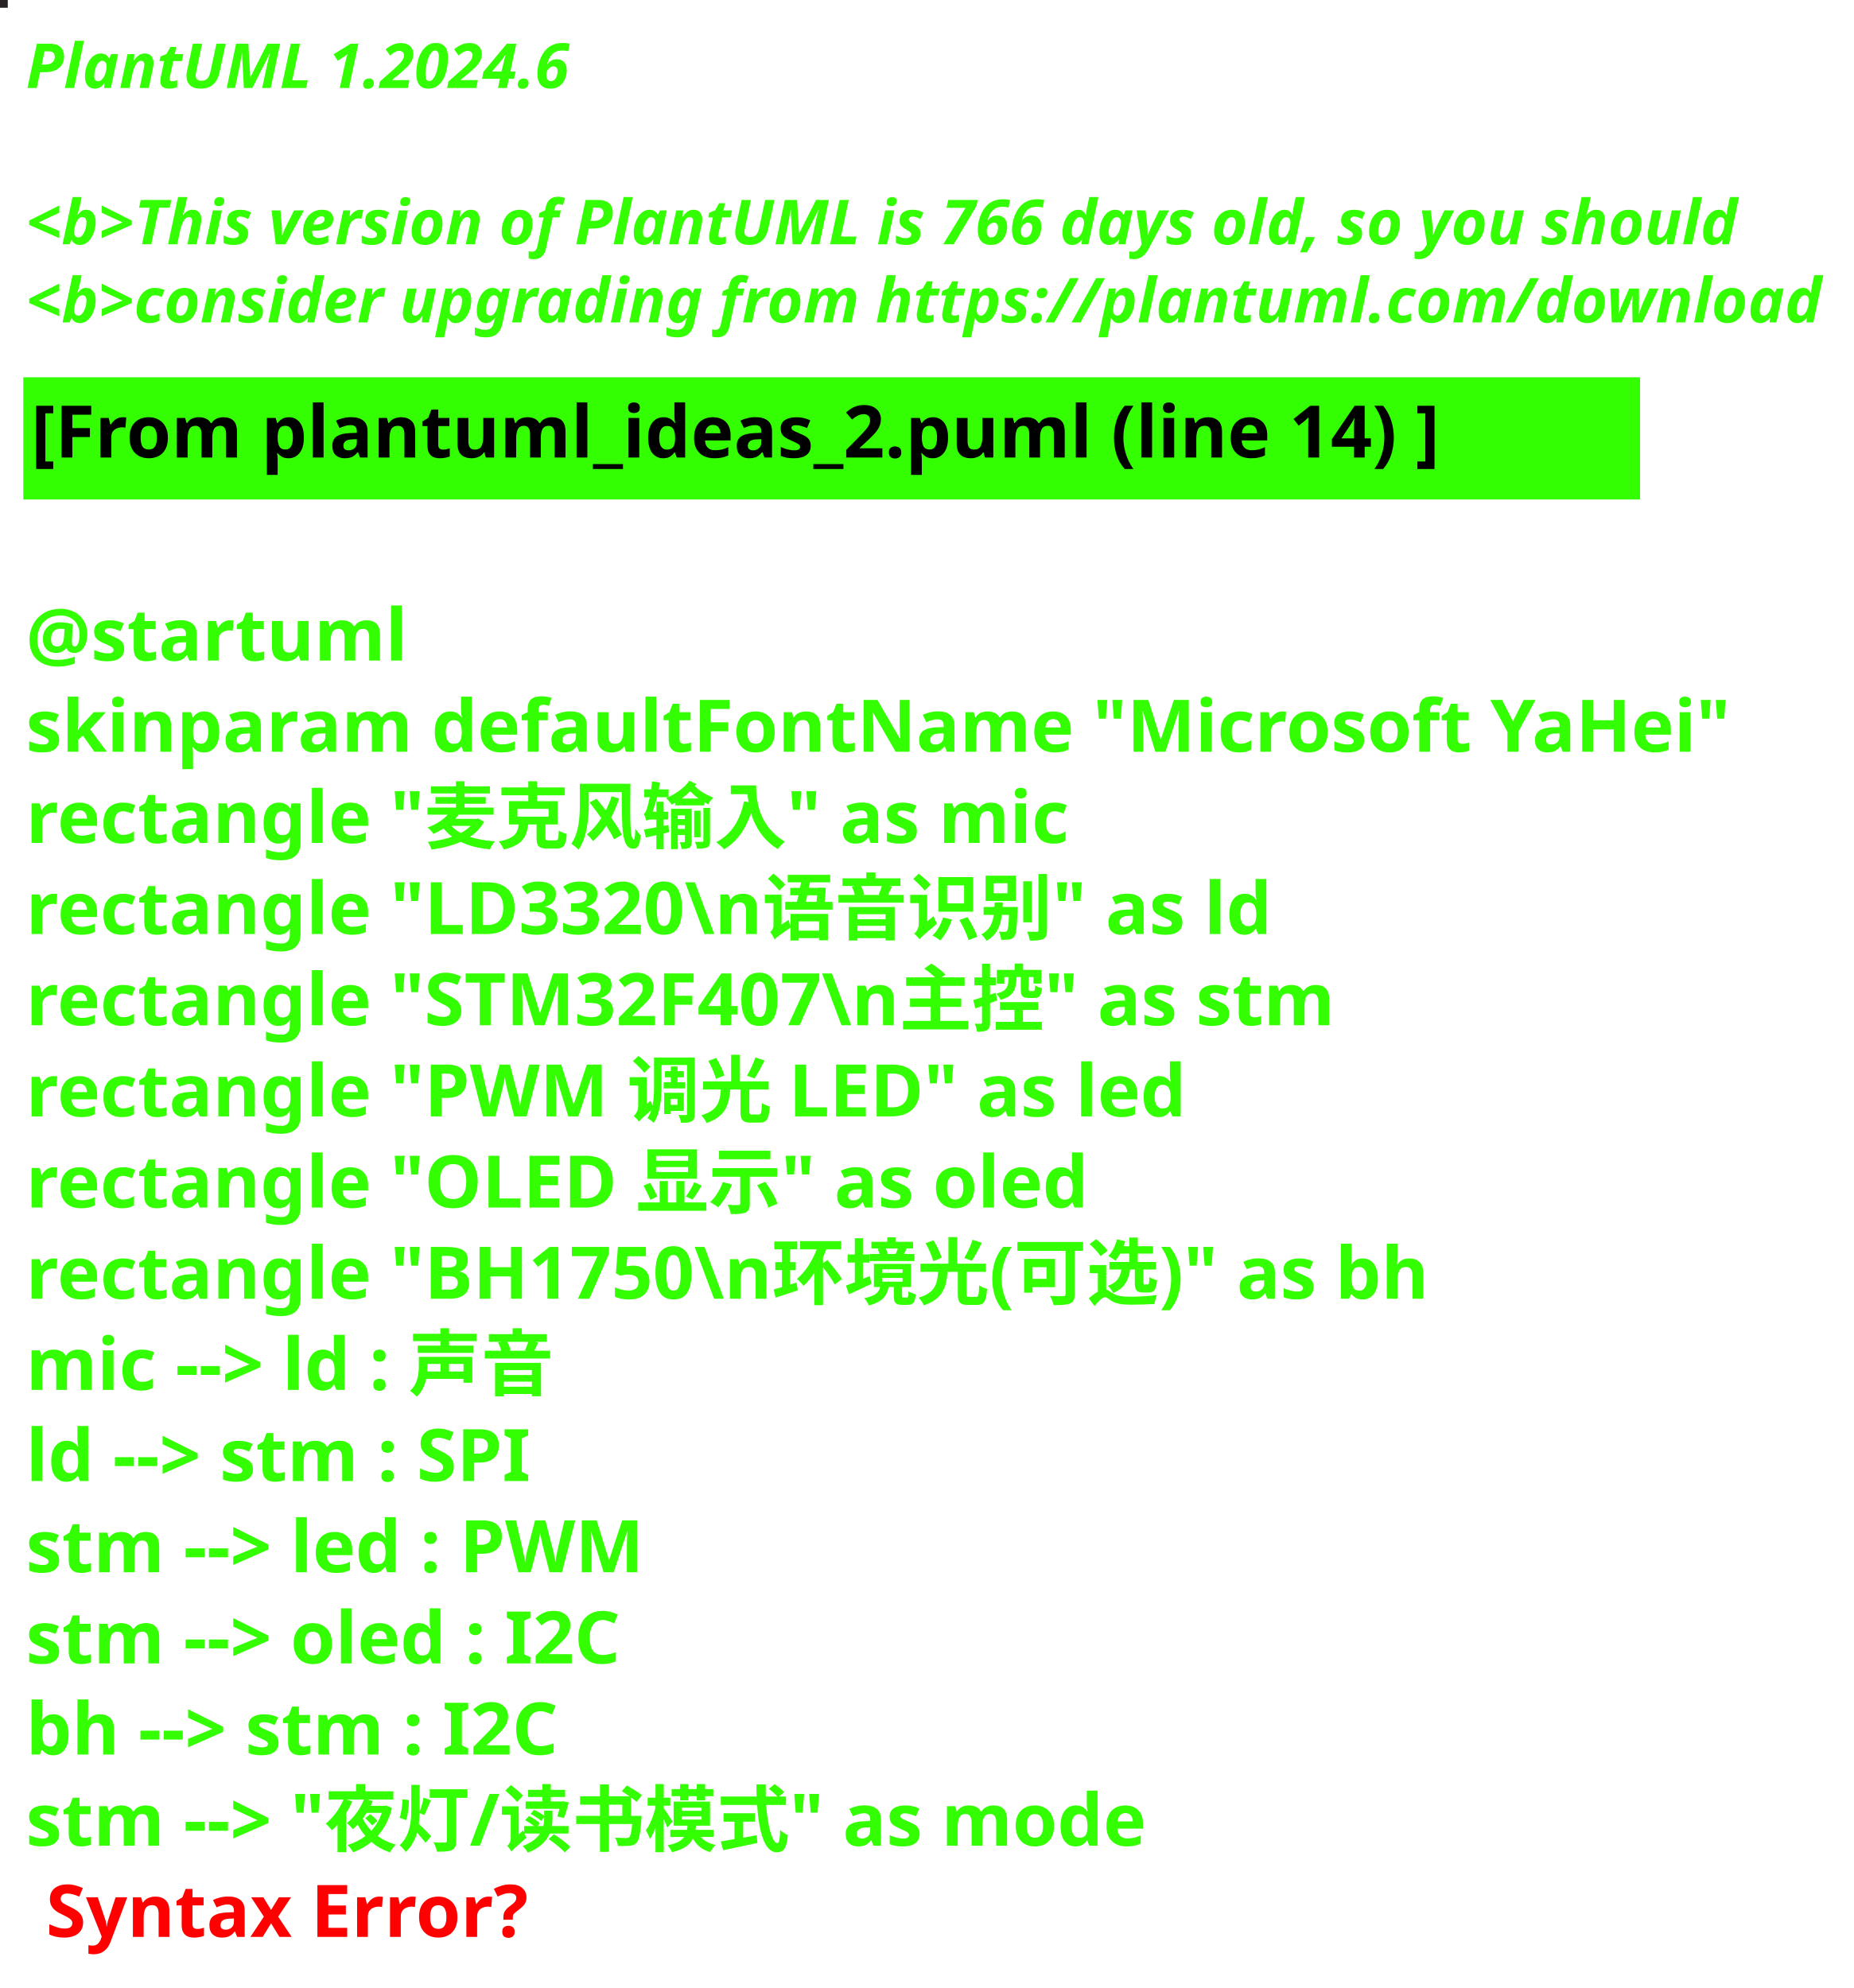
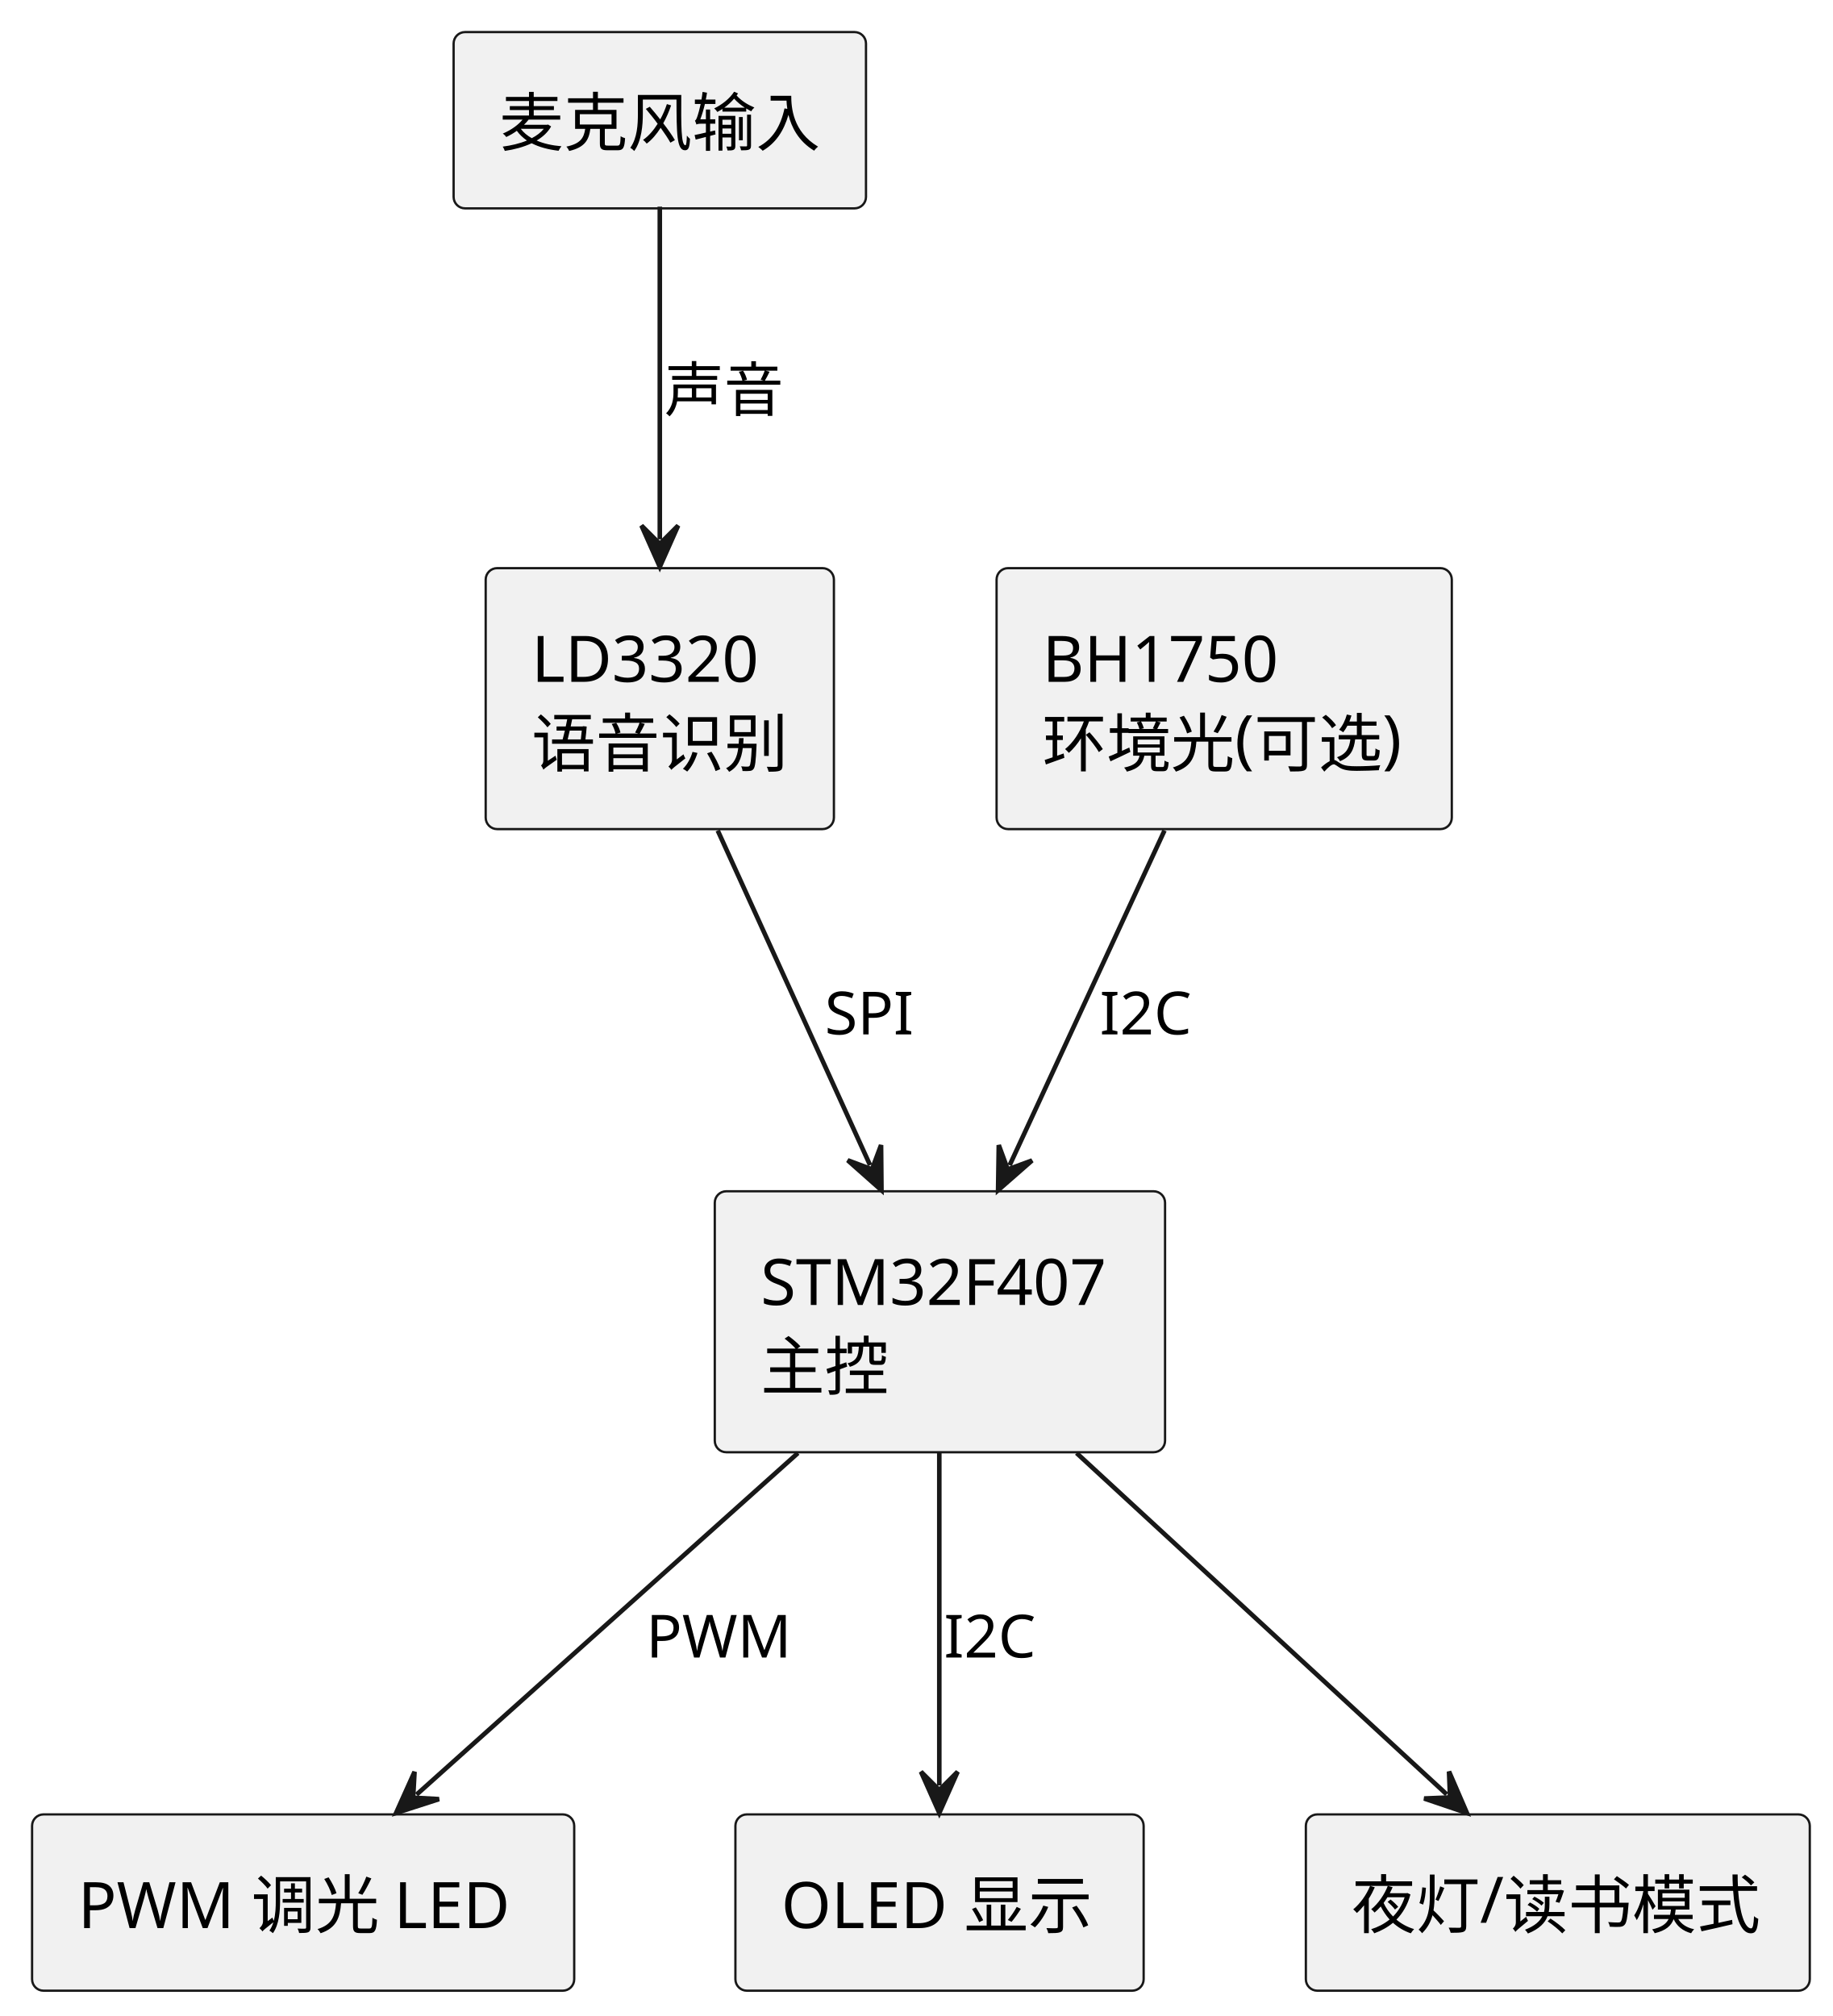
- <svg xmlns="http://www.w3.org/2000/svg" contentStyleType="text/css" height="384px" preserveAspectRatio="none" style="width:358px;height:384px;background:#000000;" version="1.1" viewBox="0 0 358 384" width="358px" zoomAndPan="magnify">
+ <svg xmlns="http://www.w3.org/2000/svg" contentStyleType="text/css" height="440px" preserveAspectRatio="none" style="width:400px;height:440px;background:#FFFFFF;" version="1.1" viewBox="0 0 400 440" width="400px" zoomAndPan="magnify">
  <defs />
  <g>
-     <rect fill="#272223" height="1" style="stroke:#272223;stroke-width:1.0;" width="1" x="0" y="0" />
-     <text fill="#33FF02" font-family="sans-serif" font-size="12" font-style="italic" font-weight="bold" lengthAdjust="spacing" textLength="105.375" x="5" y="17">PlantUML 1.2024.6</text>
-     <text fill="#33FF02" font-family="sans-serif" font-size="12" font-style="italic" font-weight="bold" lengthAdjust="spacing" textLength="3.334" x="5" y="32.094"> </text>
-     <text fill="#33FF02" font-family="sans-serif" font-size="12" font-style="italic" font-weight="bold" lengthAdjust="spacing" textLength="342.07" x="5" y="47.188">&lt;b&gt;This version of PlantUML is 766 days old, so you should</text>
-     <text fill="#33FF02" font-family="sans-serif" font-size="12" font-style="italic" font-weight="bold" lengthAdjust="spacing" textLength="344.01" x="5" y="62.281">&lt;b&gt;consider upgrading from https://plantuml.com/download</text>
-     <rect fill="#33FF02" height="22.609" style="stroke:#33FF02;stroke-width:1.0;" width="311.227" x="5" y="73.375" />
-     <text fill="#000000" font-family="sans-serif" font-size="14" font-weight="bold" lengthAdjust="spacing" textLength="263.717" x="6" y="88.375">[From plantuml_ideas_2.puml (line 14) ]</text>
-     <text fill="#33FF02" font-family="sans-serif" font-size="14" font-weight="bold" lengthAdjust="spacing" textLength="3.89" x="5" y="109.984"> </text>
-     <text fill="#33FF02" font-family="sans-serif" font-size="14" font-weight="bold" lengthAdjust="spacing" textLength="68.886" x="5" y="127.594">@startuml</text>
-     <text fill="#33FF02" font-family="sans-serif" font-size="14" font-weight="bold" lengthAdjust="spacing" textLength="311.227" x="5" y="145.203">skinparam defaultFontName "Microsoft YaHei"</text>
-     <text fill="#33FF02" font-family="sans-serif" font-size="14" font-weight="bold" lengthAdjust="spacing" textLength="199.076" x="5" y="162.812">rectangle "麦克风输入" as mic</text>
-     <text fill="#33FF02" font-family="sans-serif" font-size="14" font-weight="bold" lengthAdjust="spacing" textLength="235.204" x="5" y="180.422">rectangle "LD3320\n语音识别" as ld</text>
-     <text fill="#33FF02" font-family="sans-serif" font-size="14" font-weight="bold" lengthAdjust="spacing" textLength="246.012" x="5" y="198.031">rectangle "STM32F407\n主控" as stm</text>
-     <text fill="#33FF02" font-family="sans-serif" font-size="14" font-weight="bold" lengthAdjust="spacing" textLength="221.86" x="5" y="215.641">rectangle "PWM 调光 LED" as led</text>
-     <text fill="#33FF02" font-family="sans-serif" font-size="14" font-weight="bold" lengthAdjust="spacing" textLength="203.198" x="5" y="233.25">rectangle "OLED 显示" as oled</text>
-     <text fill="#33FF02" font-family="sans-serif" font-size="14" font-weight="bold" lengthAdjust="spacing" textLength="265.187" x="5" y="250.859">rectangle "BH1750\n环境光(可选)" as bh</text>
-     <text fill="#33FF02" font-family="sans-serif" font-size="14" font-weight="bold" lengthAdjust="spacing" textLength="103.161" x="5" y="268.469">mic --&gt; ld : 声音</text>
-     <text fill="#33FF02" font-family="sans-serif" font-size="14" font-weight="bold" lengthAdjust="spacing" textLength="97.624" x="5" y="286.078">ld --&gt; stm : SPI</text>
-     <text fill="#33FF02" font-family="sans-serif" font-size="14" font-weight="bold" lengthAdjust="spacing" textLength="117.059" x="5" y="303.688">stm --&gt; led : PWM</text>
-     <text fill="#33FF02" font-family="sans-serif" font-size="14" font-weight="bold" lengthAdjust="spacing" textLength="113.183" x="5" y="321.297">stm --&gt; oled : I2C</text>
-     <text fill="#33FF02" font-family="sans-serif" font-size="14" font-weight="bold" lengthAdjust="spacing" textLength="101.507" x="5" y="338.906">bh --&gt; stm : I2C</text>
-     <text fill="#33FF02" font-family="sans-serif" font-size="14" font-weight="bold" lengthAdjust="spacing" text-decoration="wavy underline" textLength="214.655" x="5" y="356.516">stm --&gt; "夜灯/读书模式" as mode</text>
-     <text fill="#FF0000" font-family="sans-serif" font-size="14" font-weight="bold" lengthAdjust="spacing" textLength="92.586" x="8.89" y="374.125">Syntax Error?</text>
+     <g id="elem_mic">
+       <rect fill="#F1F1F1" height="38.477" rx="2.5" ry="2.5" style="stroke:#181818;stroke-width:0.5;" width="90" x="99" y="7" />
+       <text fill="#000000" font-family="Microsoft YaHei" font-size="14" lengthAdjust="spacing" textLength="70" x="109" y="31.814">麦克风输入</text>
+     </g>
+     <g id="elem_ld">
+       <rect fill="#F1F1F1" height="56.955" rx="2.5" ry="2.5" style="stroke:#181818;stroke-width:0.5;" width="76" x="106" y="124" />
+       <text fill="#000000" font-family="Microsoft YaHei" font-size="14" lengthAdjust="spacing" textLength="50.688" x="116" y="148.814">LD3320</text>
+       <text fill="#000000" font-family="Microsoft YaHei" font-size="14" lengthAdjust="spacing" textLength="56" x="116" y="167.291">语音识别</text>
+     </g>
+     <g id="elem_stm">
+       <rect fill="#F1F1F1" height="56.955" rx="2.5" ry="2.5" style="stroke:#181818;stroke-width:0.5;" width="98.272" x="156" y="260" />
+       <text fill="#000000" font-family="Microsoft YaHei" font-size="14" lengthAdjust="spacing" textLength="78.272" x="166" y="284.813">STM32F407</text>
+       <text fill="#000000" font-family="Microsoft YaHei" font-size="14" lengthAdjust="spacing" textLength="28" x="166" y="303.291">主控</text>
+     </g>
+     <g id="elem_led">
+       <rect fill="#F1F1F1" height="38.477" rx="2.5" ry="2.5" style="stroke:#181818;stroke-width:0.5;" width="118.321" x="7" y="396" />
+       <text fill="#000000" font-family="Microsoft YaHei" font-size="14" lengthAdjust="spacing" textLength="98.321" x="17" y="420.813">PWM 调光 LED</text>
+     </g>
+     <g id="elem_oled">
+       <rect fill="#F1F1F1" height="38.477" rx="2.5" ry="2.5" style="stroke:#181818;stroke-width:0.5;" width="89.098" x="160.5" y="396" />
+       <text fill="#000000" font-family="Microsoft YaHei" font-size="14" lengthAdjust="spacing" textLength="69.098" x="170.5" y="420.813">OLED 显示</text>
+     </g>
+     <g id="elem_bh">
+       <rect fill="#F1F1F1" height="56.955" rx="2.5" ry="2.5" style="stroke:#181818;stroke-width:0.5;" width="99.352" x="217.5" y="124" />
+       <text fill="#000000" font-family="Microsoft YaHei" font-size="14" lengthAdjust="spacing" textLength="52.452" x="227.5" y="148.814">BH1750</text>
+       <text fill="#000000" font-family="Microsoft YaHei" font-size="14" lengthAdjust="spacing" textLength="79.352" x="227.5" y="167.291">环境光(可选)</text>
+     </g>
+     <g id="elem_mode">
+       <rect fill="#F1F1F1" height="38.477" rx="2.5" ry="2.5" style="stroke:#181818;stroke-width:0.5;" width="109.981" x="285" y="396" />
+       <text fill="#000000" font-family="Microsoft YaHei" font-size="14" lengthAdjust="spacing" textLength="89.981" x="295" y="420.813">夜灯/读书模式</text>
+     </g>
+     <g id="link_mic_ld">
+       <path d="M144,45.1 C144,65.74 144,93.71 144,117.71 " fill="none" id="mic-to-ld" style="stroke:#181818;stroke-width:1.0;" />
+       <polygon fill="#181818" points="144,123.71,148,114.71,144,118.71,140,114.71,144,123.71" style="stroke:#181818;stroke-width:1.0;" />
+       <text fill="#000000" font-family="Microsoft YaHei" font-size="13" lengthAdjust="spacing" textLength="26" x="145" y="89.755">声音</text>
+     </g>
+     <g id="link_ld_stm">
+       <path d="M156.64,181.26 C167.11,204.26 179.423,231.32 189.893,254.31 " fill="none" id="ld-to-stm" style="stroke:#181818;stroke-width:1.0;" />
+       <polygon fill="#181818" points="192.38,259.77,192.29,249.922,190.308,255.22,185.01,253.237,192.38,259.77" style="stroke:#181818;stroke-width:1.0;" />
+       <text fill="#000000" font-family="Microsoft YaHei" font-size="13" lengthAdjust="spacing" textLength="19.278" x="180" y="225.755">SPI</text>
+     </g>
+     <g id="link_stm_led">
+       <path d="M174.15,317.13 C147.44,341.06 114.019,370.987 90.909,391.687 " fill="none" id="stm-to-led" style="stroke:#181818;stroke-width:1.0;" />
+       <polygon fill="#181818" points="86.44,395.69,95.813,392.665,90.164,392.354,90.475,386.706,86.44,395.69" style="stroke:#181818;stroke-width:1.0;" />
+       <text fill="#000000" font-family="Microsoft YaHei" font-size="13" lengthAdjust="spacing" textLength="33.884" x="141" y="361.755">PWM</text>
+     </g>
+     <g id="link_stm_oled">
+       <path d="M205,317.13 C205,341.06 205,368.99 205,389.69 " fill="none" id="stm-to-oled" style="stroke:#181818;stroke-width:1.0;" />
+       <polygon fill="#181818" points="205,395.69,209,386.69,205,390.69,201,386.69,205,395.69" style="stroke:#181818;stroke-width:1.0;" />
+       <text fill="#000000" font-family="Microsoft YaHei" font-size="13" lengthAdjust="spacing" textLength="20.141" x="206" y="361.755">I2C</text>
+     </g>
+     <g id="link_bh_stm">
+       <path d="M254.15,181.26 C243.51,204.26 230.99,231.335 220.35,254.325 " fill="none" id="bh-to-stm" style="stroke:#181818;stroke-width:1.0;" />
+       <polygon fill="#181818" points="217.83,259.77,225.24,253.282,219.93,255.232,217.98,249.922,217.83,259.77" style="stroke:#181818;stroke-width:1.0;" />
+       <text fill="#000000" font-family="Microsoft YaHei" font-size="13" lengthAdjust="spacing" textLength="20.141" x="240" y="225.755">I2C</text>
+     </g>
+     <g id="link_stm_mode">
+       <path d="M234.96,317.13 C260.91,341.06 293.289,370.923 315.739,391.623 " fill="none" id="stm-to-mode" style="stroke:#181818;stroke-width:1.0;" />
+       <polygon fill="#181818" points="320.15,395.69,316.245,386.648,316.474,392.301,310.822,392.53,320.15,395.69" style="stroke:#181818;stroke-width:1.0;" />
+     </g>
  </g>
</svg>
